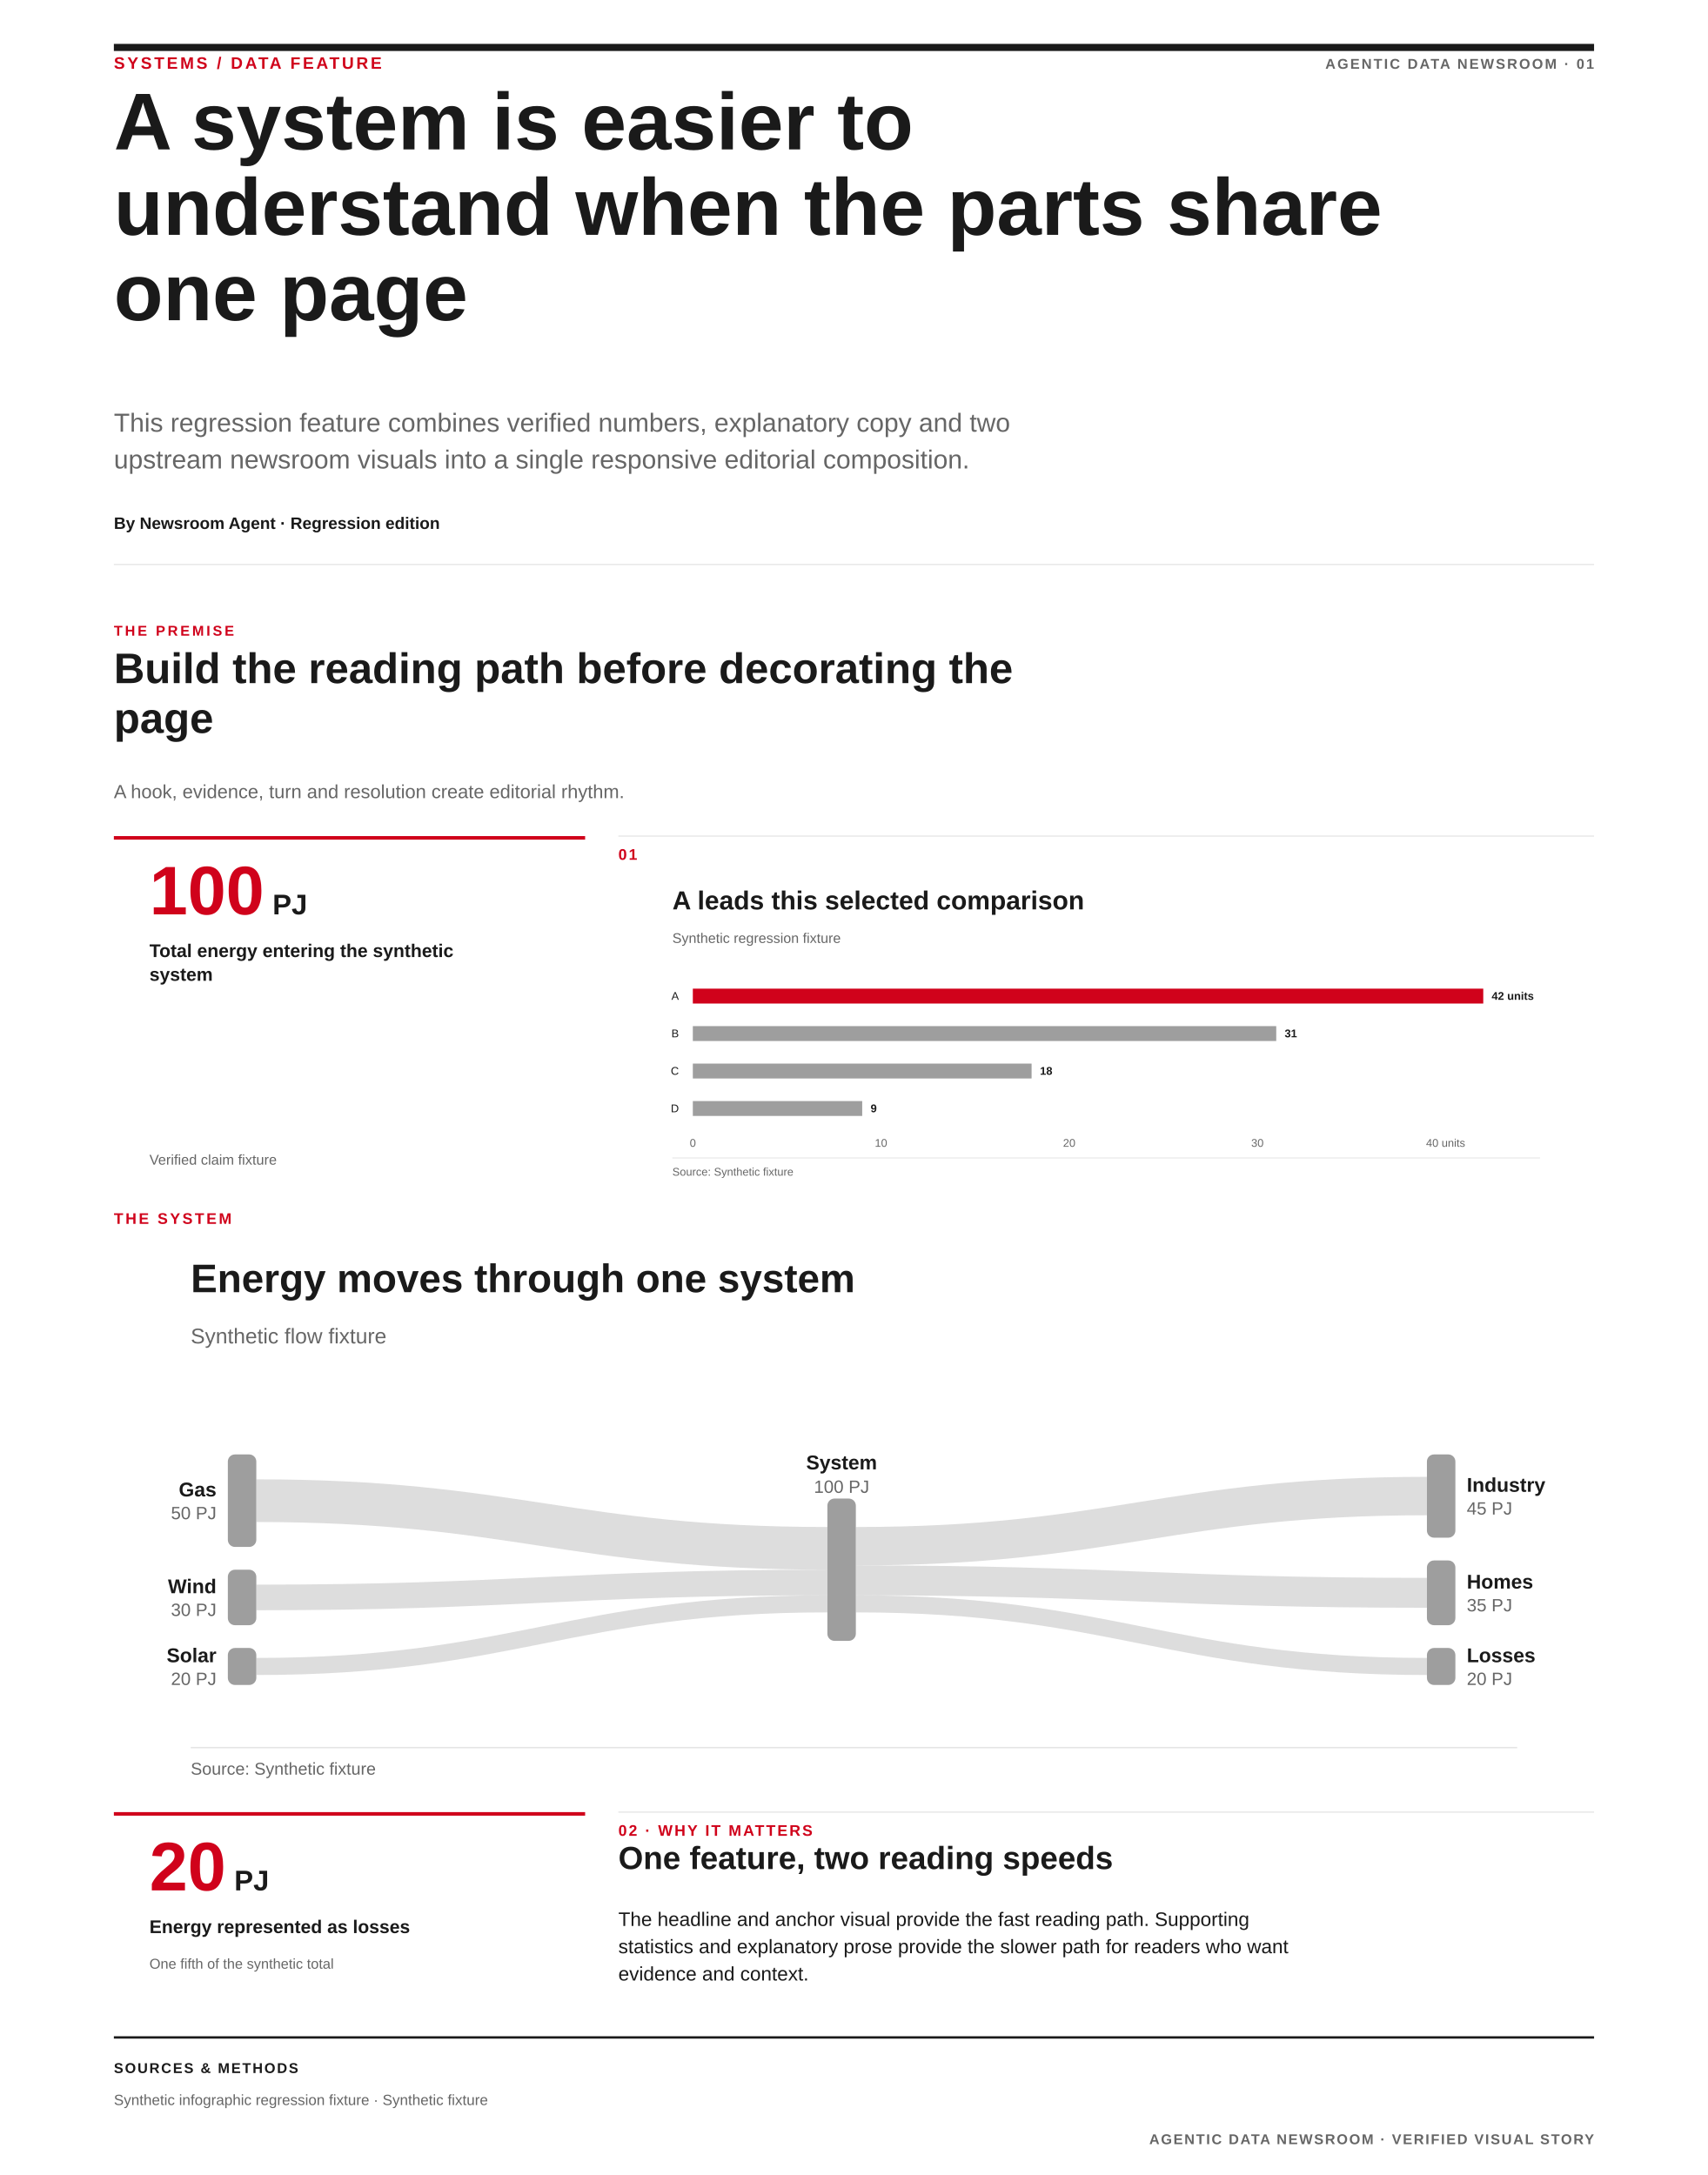
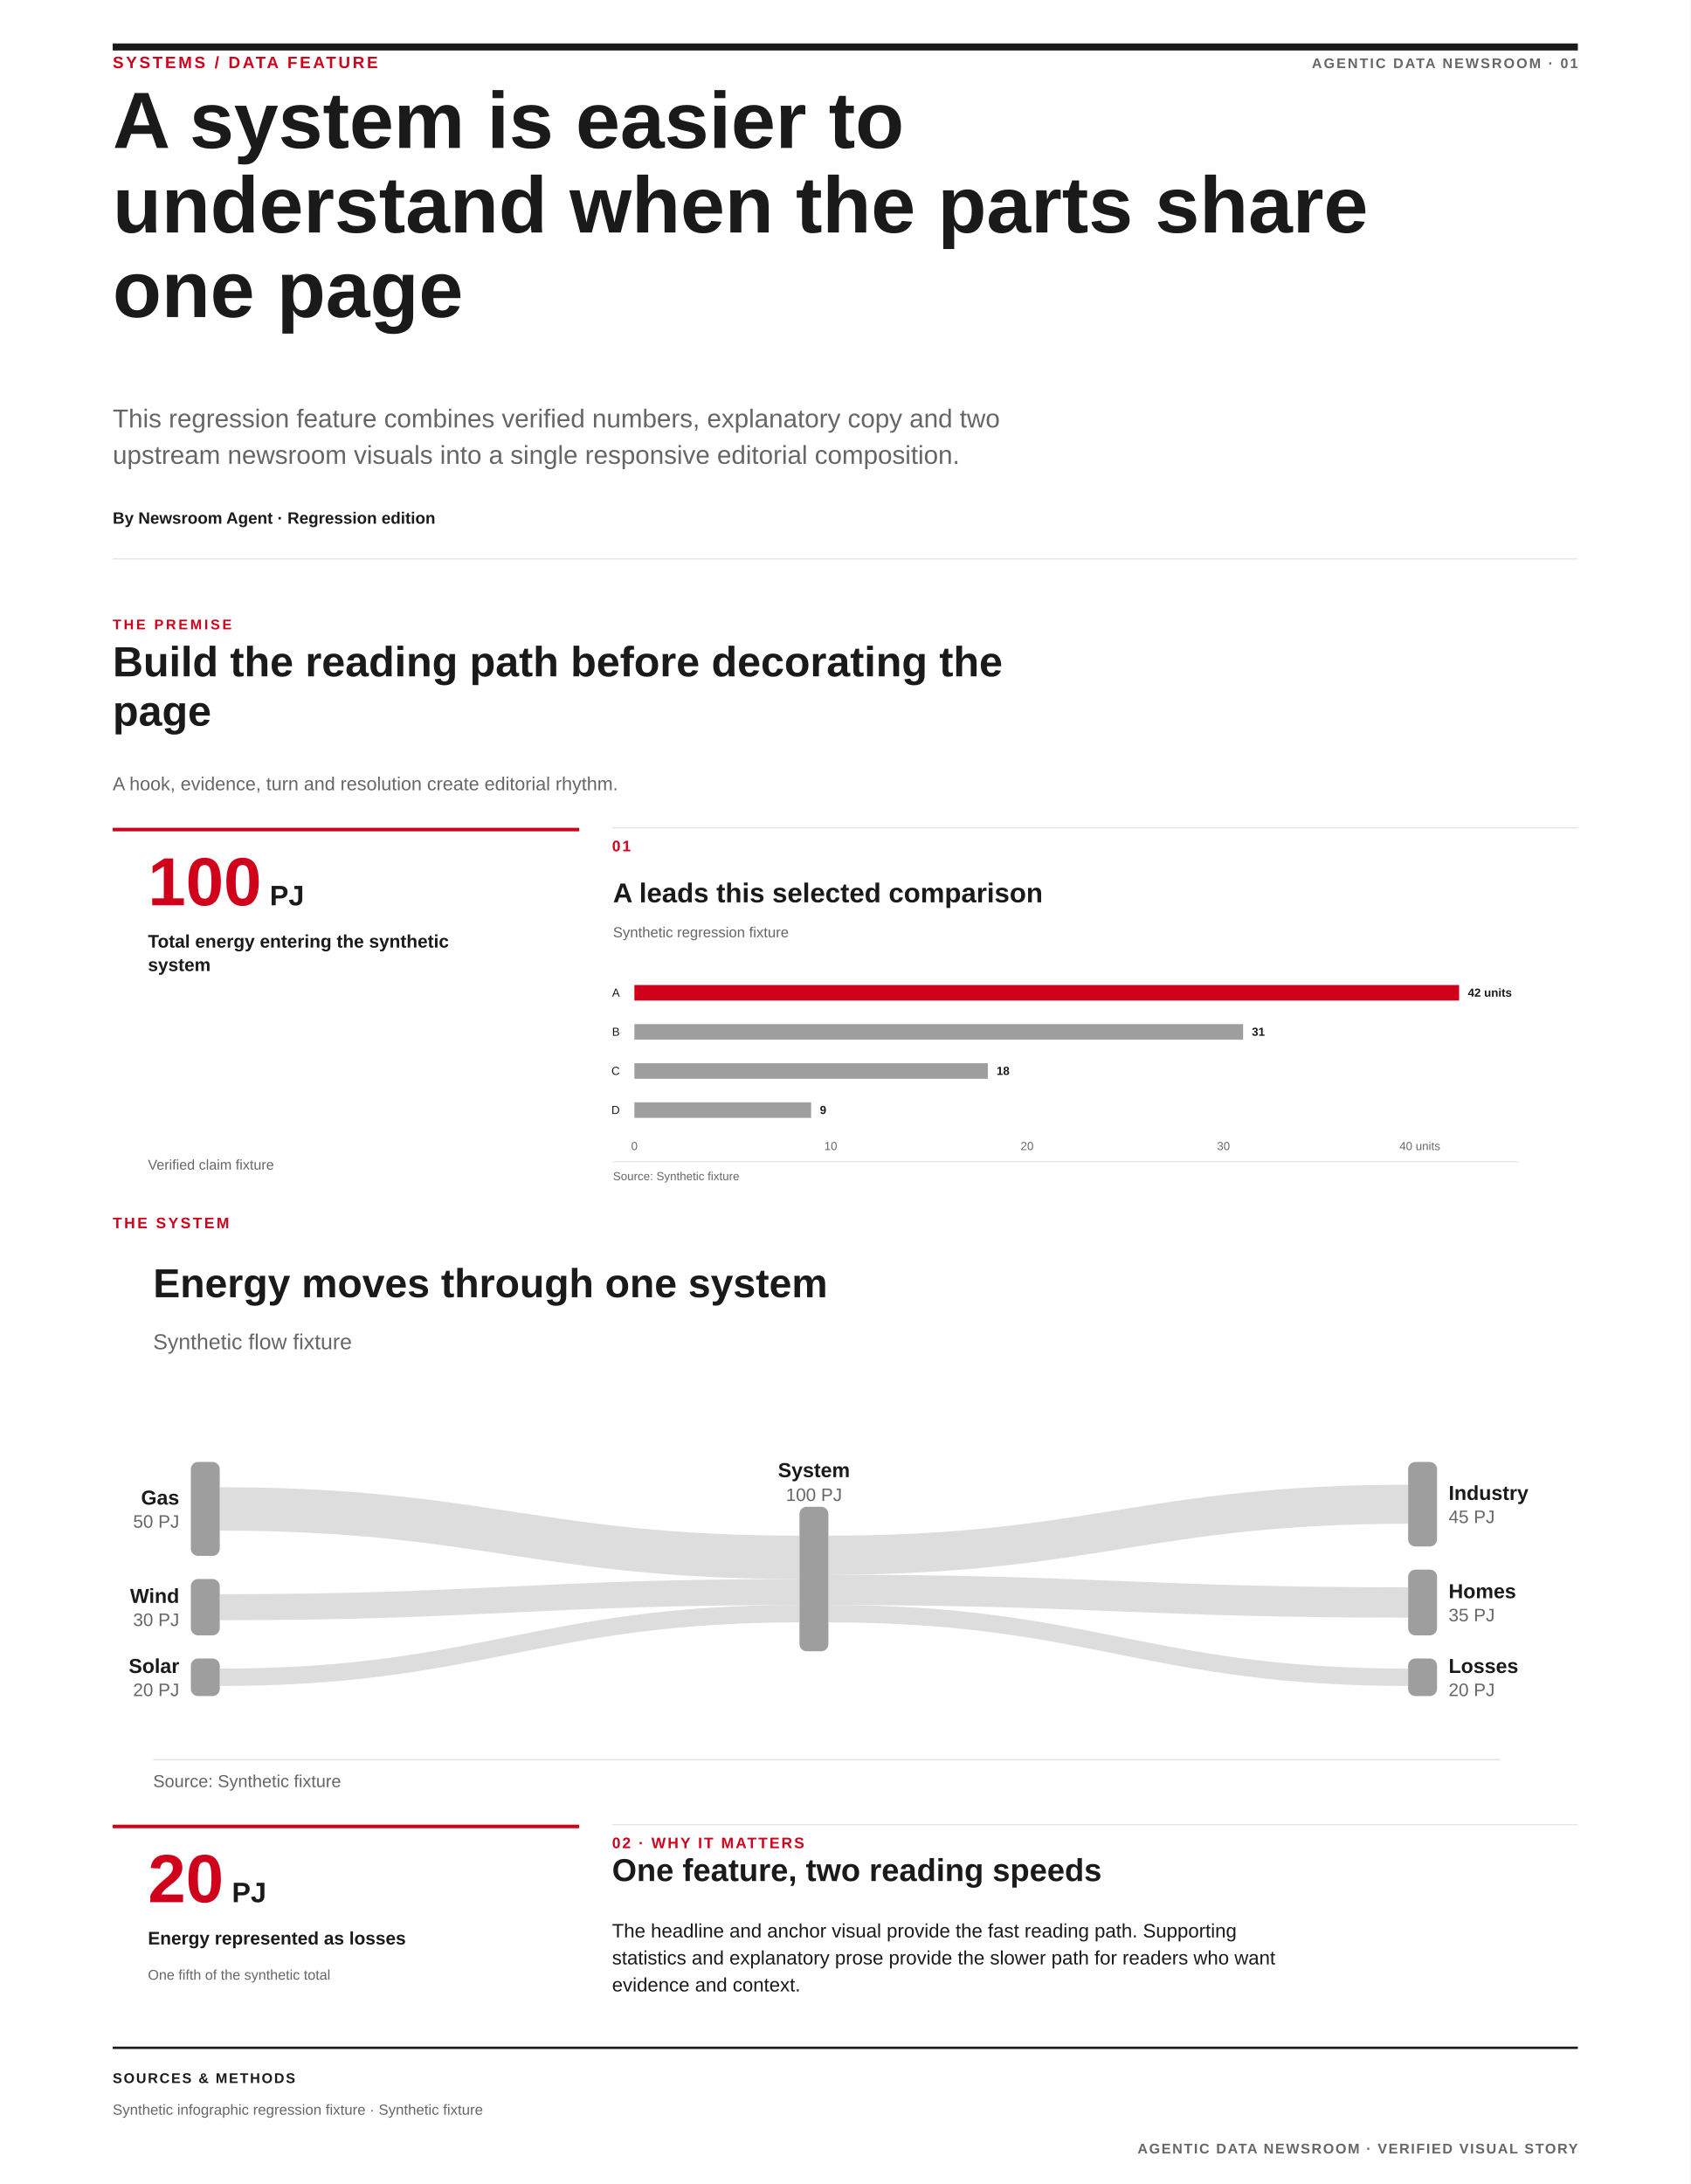
- <svg xmlns="http://www.w3.org/2000/svg" viewBox="0 0 1440 1834" role="img" aria-labelledby="info-title info-desc" data-infographic-version="1.1.0" data-viewport="desktop" data-layout-strategy="balanced">
-   <rect width="1440" height="1834" fill="#FFFFFF" />
+ <svg xmlns="http://www.w3.org/2000/svg" viewBox="0 0 1440 1860" role="img" aria-labelledby="info-title info-desc" data-infographic-version="1.1.0" data-viewport="desktop" data-layout-strategy="balanced">
+   <rect width="1440" height="1860" fill="#FFFFFF" />
  <line x1="96" y1="40" x2="1344" y2="40" stroke="#1A1A1A" stroke-width="6" />
  <text x="96" y="58" font-family="'PingFang SC', 'Heiti SC', 'Noto Sans SC', 'Microsoft YaHei', Arial, Helvetica, sans-serif" font-size="14" font-weight="700" letter-spacing="2" fill="#D0021B">SYSTEMS / DATA FEATURE</text>
  <text x="1344" y="58" text-anchor="end" font-family="'PingFang SC', 'Heiti SC', 'Noto Sans SC', 'Microsoft YaHei', Arial, Helvetica, sans-serif" font-size="12" font-weight="700" letter-spacing="1.5" fill="#666666">AGENTIC DATA NEWSROOM · 01</text>
  <text x="96" y="126" text-anchor="start" font-family="'PingFang SC', 'Heiti SC', 'Noto Sans SC', 'Microsoft YaHei', Arial, Helvetica, sans-serif" font-size="68" font-weight="700" fill="#1A1A1A">A system is easier to</text>
  <text x="96" y="198" text-anchor="start" font-family="'PingFang SC', 'Heiti SC', 'Noto Sans SC', 'Microsoft YaHei', Arial, Helvetica, sans-serif" font-size="68" font-weight="700" fill="#1A1A1A">understand when the parts share</text>
  <text x="96" y="270" text-anchor="start" font-family="'PingFang SC', 'Heiti SC', 'Noto Sans SC', 'Microsoft YaHei', Arial, Helvetica, sans-serif" font-size="68" font-weight="700" fill="#1A1A1A">one page</text>
  <text x="96" y="364" text-anchor="start" font-family="'PingFang SC', 'Heiti SC', 'Noto Sans SC', 'Microsoft YaHei', Arial, Helvetica, sans-serif" font-size="22" font-weight="400" fill="#666666">This regression feature combines verified numbers, explanatory copy and two</text>
  <text x="96" y="395" text-anchor="start" font-family="'PingFang SC', 'Heiti SC', 'Noto Sans SC', 'Microsoft YaHei', Arial, Helvetica, sans-serif" font-size="22" font-weight="400" fill="#666666">upstream newsroom visuals into a single responsive editorial composition.</text>
  <text x="96" y="446" font-family="'PingFang SC', 'Heiti SC', 'Noto Sans SC', 'Microsoft YaHei', Arial, Helvetica, sans-serif" font-size="14" font-weight="600" fill="#1A1A1A">By Newsroom Agent  ·  Regression edition</text>
  <line x1="96" y1="476" x2="1344" y2="476" stroke="#E5E5E5" stroke-width="1" />
  <text x="96" y="536" font-family="'PingFang SC', 'Heiti SC', 'Noto Sans SC', 'Microsoft YaHei', Arial, Helvetica, sans-serif" font-size="12" font-weight="700" letter-spacing="2" fill="#D0021B">THE PREMISE</text>
  <text x="96" y="576" text-anchor="start" font-family="'PingFang SC', 'Heiti SC', 'Noto Sans SC', 'Microsoft YaHei', Arial, Helvetica, sans-serif" font-size="36" font-weight="700" fill="#1A1A1A">Build the reading path before decorating the</text>
  <text x="96" y="618" text-anchor="start" font-family="'PingFang SC', 'Heiti SC', 'Noto Sans SC', 'Microsoft YaHei', Arial, Helvetica, sans-serif" font-size="36" font-weight="700" fill="#1A1A1A">page</text>
  <text x="96" y="673" text-anchor="start" font-family="'PingFang SC', 'Heiti SC', 'Noto Sans SC', 'Microsoft YaHei', Arial, Helvetica, sans-serif" font-size="16" font-weight="400" fill="#666666">A hook, evidence, turn and resolution create editorial rhythm.</text>
  <rect data-role="hero-stat" data-module-id="stat-total" x="96" y="705" width="397.333" height="3" fill="#D0021B" />
  <text x="126" y="771" font-family="'PingFang SC', 'Heiti SC', 'Noto Sans SC', 'Microsoft YaHei', Arial, Helvetica, sans-serif" font-size="58" font-weight="700" fill="#D0021B">100<tspan font-size="24" dx="7" fill="#1A1A1A">PJ</tspan>
  </text>
  <text x="126" y="807" text-anchor="start" font-family="'PingFang SC', 'Heiti SC', 'Noto Sans SC', 'Microsoft YaHei', Arial, Helvetica, sans-serif" font-size="15.5" font-weight="700" fill="#1A1A1A">Total energy entering the synthetic</text>
  <text x="126" y="827" text-anchor="start" font-family="'PingFang SC', 'Heiti SC', 'Noto Sans SC', 'Microsoft YaHei', Arial, Helvetica, sans-serif" font-size="15.5" font-weight="700" fill="#1A1A1A">system</text>
-   <text x="126" y="982.038" text-anchor="start" font-family="'PingFang SC', 'Heiti SC', 'Noto Sans SC', 'Microsoft YaHei', Arial, Helvetica, sans-serif" font-size="12" font-weight="400" fill="#666666">Verified claim fixture</text>
-   <rect data-role="hero-stat" data-module-id="stat-total" x="96" y="1001.038" width="1" height="1" fill="none" />
+   <text x="126" y="996.056" text-anchor="start" font-family="'PingFang SC', 'Heiti SC', 'Noto Sans SC', 'Microsoft YaHei', Arial, Helvetica, sans-serif" font-size="12" font-weight="400" fill="#666666">Verified claim fixture</text>
+   <rect data-role="hero-stat" data-module-id="stat-total" x="96" y="1015.056" width="1" height="1" fill="none" />
  <line x1="521.333" y1="705" x2="1344" y2="705" stroke="#E5E5E5" stroke-width="1" />
  <text x="521.333" y="725" font-family="'PingFang SC', 'Heiti SC', 'Noto Sans SC', 'Microsoft YaHei', Arial, Helvetica, sans-serif" font-size="13" font-weight="700" letter-spacing="1.5" fill="#D0021B">01</text>
-   <svg data-role="infographic-visual" data-module-id="bar" x="521.333" y="737" width="822.667" height="259.038" viewBox="0 0 1040 330" preserveAspectRatio="xMidYMin meet">
+   <svg data-role="infographic-visual" data-module-id="bar" x="521.333" y="737" width="822.667" height="273.056" viewBox="53 0 987 330" preserveAspectRatio="xMinYMin meet">
    <rect width="1040" height="376" fill="#FFFFFF" />
    <text x="54" y="38" text-anchor="start" font-family="'PingFang SC', 'Heiti SC', 'Noto Sans SC', 'Microsoft YaHei', Arial, Helvetica, sans-serif" font-size="28" font-weight="700" fill="#1A1A1A">A leads this selected comparison</text>
    <text x="54" y="74" text-anchor="start" font-family="'PingFang SC', 'Heiti SC', 'Noto Sans SC', 'Microsoft YaHei', Arial, Helvetica, sans-serif" font-size="15" font-weight="400" fill="#666666">Synthetic regression fixture</text>
    <text x="76" y="293" text-anchor="middle" font-family="'PingFang SC', 'Heiti SC', 'Noto Sans SC', 'Microsoft YaHei', Arial, Helvetica, sans-serif" font-size="12" fill="#666666">0</text>
    <text x="278.143" y="293" text-anchor="middle" font-family="'PingFang SC', 'Heiti SC', 'Noto Sans SC', 'Microsoft YaHei', Arial, Helvetica, sans-serif" font-size="12" fill="#666666">10</text>
    <text x="480.286" y="293" text-anchor="middle" font-family="'PingFang SC', 'Heiti SC', 'Noto Sans SC', 'Microsoft YaHei', Arial, Helvetica, sans-serif" font-size="12" fill="#666666">20</text>
    <text x="682.429" y="293" text-anchor="middle" font-family="'PingFang SC', 'Heiti SC', 'Noto Sans SC', 'Microsoft YaHei', Arial, Helvetica, sans-serif" font-size="12" fill="#666666">30</text>
    <text x="884.571" y="293" text-anchor="middle" font-family="'PingFang SC', 'Heiti SC', 'Noto Sans SC', 'Microsoft YaHei', Arial, Helvetica, sans-serif" font-size="12" fill="#666666">40 units</text>
    <text x="61" y="135.125" text-anchor="end" font-family="'PingFang SC', 'Heiti SC', 'Noto Sans SC', 'Microsoft YaHei', Arial, Helvetica, sans-serif" font-size="12" fill="#1A1A1A">A</text>
    <rect data-role="data-bar" x="76" y="123.125" width="849" height="16" fill="#D0021B" />
    <text x="934" y="135.125" text-anchor="start" font-family="'PingFang SC', 'Heiti SC', 'Noto Sans SC', 'Microsoft YaHei', Arial, Helvetica, sans-serif" font-size="12" font-weight="600" fill="#1A1A1A">42 units</text>
    <text x="61" y="175.375" text-anchor="end" font-family="'PingFang SC', 'Heiti SC', 'Noto Sans SC', 'Microsoft YaHei', Arial, Helvetica, sans-serif" font-size="12" fill="#1A1A1A">B</text>
    <rect data-role="data-bar" x="76" y="163.375" width="626.643" height="16" fill="#9E9E9E" />
    <text x="711.643" y="175.375" text-anchor="start" font-family="'PingFang SC', 'Heiti SC', 'Noto Sans SC', 'Microsoft YaHei', Arial, Helvetica, sans-serif" font-size="12" font-weight="600" fill="#1A1A1A">31</text>
    <text x="61" y="215.625" text-anchor="end" font-family="'PingFang SC', 'Heiti SC', 'Noto Sans SC', 'Microsoft YaHei', Arial, Helvetica, sans-serif" font-size="12" fill="#1A1A1A">C</text>
    <rect data-role="data-bar" x="76" y="203.625" width="363.857" height="16" fill="#9E9E9E" />
    <text x="448.857" y="215.625" text-anchor="start" font-family="'PingFang SC', 'Heiti SC', 'Noto Sans SC', 'Microsoft YaHei', Arial, Helvetica, sans-serif" font-size="12" font-weight="600" fill="#1A1A1A">18</text>
    <text x="61" y="255.875" text-anchor="end" font-family="'PingFang SC', 'Heiti SC', 'Noto Sans SC', 'Microsoft YaHei', Arial, Helvetica, sans-serif" font-size="12" fill="#1A1A1A">D</text>
    <rect data-role="data-bar" x="76" y="243.875" width="181.929" height="16" fill="#9E9E9E" />
    <text x="266.929" y="255.875" text-anchor="start" font-family="'PingFang SC', 'Heiti SC', 'Noto Sans SC', 'Microsoft YaHei', Arial, Helvetica, sans-serif" font-size="12" font-weight="600" fill="#1A1A1A">9</text>
    <line x1="54" y1="305" x2="986" y2="305" stroke="#E5E5E5" stroke-width="1" />
    <text x="54" y="324" text-anchor="start" font-family="'PingFang SC', 'Heiti SC', 'Noto Sans SC', 'Microsoft YaHei', Arial, Helvetica, sans-serif" font-size="12" font-weight="400" fill="#666666">Source: Synthetic fixture</text>
  </svg>
-   <text x="96" y="1032" font-family="'PingFang SC', 'Heiti SC', 'Noto Sans SC', 'Microsoft YaHei', Arial, Helvetica, sans-serif" font-size="13" font-weight="700" letter-spacing="1.8" fill="#D0021B">THE SYSTEM</text>
-   <svg data-role="infographic-visual" data-module-id="flow" x="96" y="1044" width="1248" height="459.6" viewBox="0 0 1040 383" preserveAspectRatio="xMidYMin meet">
+   <text x="96" y="1046" font-family="'PingFang SC', 'Heiti SC', 'Noto Sans SC', 'Microsoft YaHei', Arial, Helvetica, sans-serif" font-size="13" font-weight="700" letter-spacing="1.8" fill="#D0021B">THE SYSTEM</text>
+   <svg data-role="infographic-visual" data-module-id="flow" x="96" y="1058" width="1248" height="471.385" viewBox="26 0 1014 383" preserveAspectRatio="xMinYMin meet">
    <rect width="1040" height="429" fill="#FFFFFF" />
    <text x="54" y="38" text-anchor="start" font-family="'PingFang SC', 'Heiti SC', 'Noto Sans SC', 'Microsoft YaHei', Arial, Helvetica, sans-serif" font-size="28" font-weight="700" fill="#1A1A1A">Energy moves through one system</text>
    <text x="54" y="74" text-anchor="start" font-family="'PingFang SC', 'Heiti SC', 'Noto Sans SC', 'Microsoft YaHei', Arial, Helvetica, sans-serif" font-size="15" font-weight="400" fill="#666666">Synthetic flow fixture</text>
    <path data-role="flow-hit" data-flow-key="Solar→System" d="M100.08,301 C280.638,301 320.762,257 501.32,257" fill="none" stroke="transparent" stroke-width="30" stroke-linecap="round" pointer-events="stroke" />
    <path data-role="flow-link" data-flow-key="Solar→System" d="M100.08,301 C280.638,301 320.762,257 501.32,257" fill="none" stroke="#9E9E9E" stroke-width="12" stroke-opacity="0.35" stroke-linecap="butt" pointer-events="none" />
    <path data-role="flow-hit" data-flow-key="Wind→System" d="M100.08,252.5 C280.638,252.5 320.762,242 501.32,242" fill="none" stroke="transparent" stroke-width="45" stroke-linecap="round" pointer-events="stroke" />
    <path data-role="flow-link" data-flow-key="Wind→System" d="M100.08,252.5 C280.638,252.5 320.762,242 501.32,242" fill="none" stroke="#9E9E9E" stroke-width="18" stroke-opacity="0.35" stroke-linecap="butt" pointer-events="none" />
    <path data-role="flow-hit" data-flow-key="Gas→System" d="M100.08,184.5 C280.638,184.5 320.762,218 501.32,218" fill="none" stroke="transparent" stroke-width="75" stroke-linecap="round" pointer-events="stroke" />
    <path data-role="flow-link" data-flow-key="Gas→System" d="M100.08,184.5 C280.638,184.5 320.762,218 501.32,218" fill="none" stroke="#9E9E9E" stroke-width="30" stroke-opacity="0.35" stroke-linecap="butt" pointer-events="none" />
    <path data-role="flow-hit" data-flow-key="System→Homes" d="M521.32,240.5 C701.878,240.5 742.002,249.25 922.56,249.25" fill="none" stroke="transparent" stroke-width="52.5" stroke-linecap="round" pointer-events="stroke" />
    <path data-role="flow-link" data-flow-key="System→Homes" d="M521.32,240.5 C701.878,240.5 742.002,249.25 922.56,249.25" fill="none" stroke="#9E9E9E" stroke-width="21" stroke-opacity="0.35" stroke-linecap="butt" pointer-events="none" />
    <path data-role="flow-hit" data-flow-key="System→Industry" d="M521.32,216.5 C701.878,216.5 742.002,181.25 922.56,181.25" fill="none" stroke="transparent" stroke-width="67.5" stroke-linecap="round" pointer-events="stroke" />
    <path data-role="flow-link" data-flow-key="System→Industry" d="M521.32,216.5 C701.878,216.5 742.002,181.25 922.56,181.25" fill="none" stroke="#9E9E9E" stroke-width="27" stroke-opacity="0.35" stroke-linecap="butt" pointer-events="none" />
    <path data-role="flow-hit" data-flow-key="System→Losses" d="M521.32,257 C701.878,257 742.002,301 922.56,301" fill="none" stroke="transparent" stroke-width="30" stroke-linecap="round" pointer-events="stroke" />
    <path data-role="flow-link" data-flow-key="System→Losses" d="M521.32,257 C701.878,257 742.002,301 922.56,301" fill="none" stroke="#9E9E9E" stroke-width="12" stroke-opacity="0.35" stroke-linecap="butt" pointer-events="none" />
    <rect data-role="flow-node" data-value="50" x="80.08" y="152" width="20" height="65" rx="5" fill="#9E9E9E" />
    <text data-role="flow-node-label" x="72.08" y="181.5" text-anchor="end" font-family="'PingFang SC', 'Heiti SC', 'Noto Sans SC', 'Microsoft YaHei', Arial, Helvetica, sans-serif" font-size="14" font-weight="700" fill="#1A1A1A">Gas</text>
    <text data-role="flow-node-value" x="72.08" y="197.5" text-anchor="end" font-family="'PingFang SC', 'Heiti SC', 'Noto Sans SC', 'Microsoft YaHei', Arial, Helvetica, sans-serif" font-size="12.5" fill="#666666">50 PJ</text>
    <rect data-role="flow-node" data-value="30" x="80.08" y="233" width="20" height="39" rx="5" fill="#9E9E9E" />
    <text data-role="flow-node-label" x="72.08" y="249.5" text-anchor="end" font-family="'PingFang SC', 'Heiti SC', 'Noto Sans SC', 'Microsoft YaHei', Arial, Helvetica, sans-serif" font-size="14" font-weight="700" fill="#1A1A1A">Wind</text>
    <text data-role="flow-node-value" x="72.08" y="265.5" text-anchor="end" font-family="'PingFang SC', 'Heiti SC', 'Noto Sans SC', 'Microsoft YaHei', Arial, Helvetica, sans-serif" font-size="12.5" fill="#666666">30 PJ</text>
    <rect data-role="flow-node" data-value="20" x="80.08" y="288" width="20" height="26" rx="5" fill="#9E9E9E" />
    <text data-role="flow-node-label" x="72.08" y="298" text-anchor="end" font-family="'PingFang SC', 'Heiti SC', 'Noto Sans SC', 'Microsoft YaHei', Arial, Helvetica, sans-serif" font-size="14" font-weight="700" fill="#1A1A1A">Solar</text>
    <text data-role="flow-node-value" x="72.08" y="314" text-anchor="end" font-family="'PingFang SC', 'Heiti SC', 'Noto Sans SC', 'Microsoft YaHei', Arial, Helvetica, sans-serif" font-size="12.5" fill="#666666">20 PJ</text>
    <rect data-role="flow-node" data-value="100" x="501.32" y="183" width="20" height="100" rx="5" fill="#9E9E9E" />
    <text data-role="flow-node-label" x="511.32" y="162.5" text-anchor="middle" font-family="'PingFang SC', 'Heiti SC', 'Noto Sans SC', 'Microsoft YaHei', Arial, Helvetica, sans-serif" font-size="14" font-weight="700" fill="#1A1A1A">System</text>
    <text data-role="flow-node-value" x="511.32" y="179" text-anchor="middle" font-family="'PingFang SC', 'Heiti SC', 'Noto Sans SC', 'Microsoft YaHei', Arial, Helvetica, sans-serif" font-size="12.5" fill="#666666">100 PJ</text>
    <rect data-role="flow-node" data-value="45" x="922.56" y="152" width="20" height="58.5" rx="5" fill="#9E9E9E" />
    <text data-role="flow-node-label" x="950.56" y="178.25" text-anchor="start" font-family="'PingFang SC', 'Heiti SC', 'Noto Sans SC', 'Microsoft YaHei', Arial, Helvetica, sans-serif" font-size="14" font-weight="700" fill="#1A1A1A">Industry</text>
    <text data-role="flow-node-value" x="950.56" y="194.25" text-anchor="start" font-family="'PingFang SC', 'Heiti SC', 'Noto Sans SC', 'Microsoft YaHei', Arial, Helvetica, sans-serif" font-size="12.5" fill="#666666">45 PJ</text>
    <rect data-role="flow-node" data-value="35" x="922.56" y="226.5" width="20" height="45.5" rx="5" fill="#9E9E9E" />
    <text data-role="flow-node-label" x="950.56" y="246.25" text-anchor="start" font-family="'PingFang SC', 'Heiti SC', 'Noto Sans SC', 'Microsoft YaHei', Arial, Helvetica, sans-serif" font-size="14" font-weight="700" fill="#1A1A1A">Homes</text>
    <text data-role="flow-node-value" x="950.56" y="262.25" text-anchor="start" font-family="'PingFang SC', 'Heiti SC', 'Noto Sans SC', 'Microsoft YaHei', Arial, Helvetica, sans-serif" font-size="12.5" fill="#666666">35 PJ</text>
    <rect data-role="flow-node" data-value="20" x="922.56" y="288" width="20" height="26" rx="5" fill="#9E9E9E" />
    <text data-role="flow-node-label" x="950.56" y="298" text-anchor="start" font-family="'PingFang SC', 'Heiti SC', 'Noto Sans SC', 'Microsoft YaHei', Arial, Helvetica, sans-serif" font-size="14" font-weight="700" fill="#1A1A1A">Losses</text>
    <text data-role="flow-node-value" x="950.56" y="314" text-anchor="start" font-family="'PingFang SC', 'Heiti SC', 'Noto Sans SC', 'Microsoft YaHei', Arial, Helvetica, sans-serif" font-size="12.5" fill="#666666">20 PJ</text>
    <line x1="54" y1="358" x2="986" y2="358" stroke="#E5E5E5" stroke-width="1" />
    <text x="54" y="377" text-anchor="start" font-family="'PingFang SC', 'Heiti SC', 'Noto Sans SC', 'Microsoft YaHei', Arial, Helvetica, sans-serif" font-size="12" font-weight="400" fill="#666666">Source: Synthetic fixture</text>
  </svg>
-   <rect data-role="hero-stat" data-module-id="stat-loss" x="96" y="1528" width="397.333" height="3" fill="#D0021B" />
-   <text x="126" y="1594" font-family="'PingFang SC', 'Heiti SC', 'Noto Sans SC', 'Microsoft YaHei', Arial, Helvetica, sans-serif" font-size="58" font-weight="700" fill="#D0021B">20<tspan font-size="24" dx="7" fill="#1A1A1A">PJ</tspan>
+   <rect data-role="hero-stat" data-module-id="stat-loss" x="96" y="1554" width="397.333" height="3" fill="#D0021B" />
+   <text x="126" y="1620" font-family="'PingFang SC', 'Heiti SC', 'Noto Sans SC', 'Microsoft YaHei', Arial, Helvetica, sans-serif" font-size="58" font-weight="700" fill="#D0021B">20<tspan font-size="24" dx="7" fill="#1A1A1A">PJ</tspan>
  </text>
-   <text x="126" y="1630" text-anchor="start" font-family="'PingFang SC', 'Heiti SC', 'Noto Sans SC', 'Microsoft YaHei', Arial, Helvetica, sans-serif" font-size="15.5" font-weight="700" fill="#1A1A1A">Energy represented as losses</text>
-   <text x="126" y="1660" text-anchor="start" font-family="'PingFang SC', 'Heiti SC', 'Noto Sans SC', 'Microsoft YaHei', Arial, Helvetica, sans-serif" font-size="12" font-weight="400" fill="#666666">One fifth of the synthetic total</text>
-   <rect data-role="hero-stat" data-module-id="stat-loss" x="96" y="1679" width="1" height="1" fill="none" />
-   <line x1="521.333" y1="1528" x2="1344" y2="1528" stroke="#E5E5E5" stroke-width="1" />
-   <text x="521.333" y="1548" font-family="'PingFang SC', 'Heiti SC', 'Noto Sans SC', 'Microsoft YaHei', Arial, Helvetica, sans-serif" font-size="13" font-weight="700" letter-spacing="1.5" fill="#D0021B">02 · WHY IT MATTERS</text>
-   <text x="521.333" y="1576" text-anchor="start" font-family="'PingFang SC', 'Heiti SC', 'Noto Sans SC', 'Microsoft YaHei', Arial, Helvetica, sans-serif" font-size="27" font-weight="700" fill="#1A1A1A">One feature, two reading speeds</text>
-   <text x="521.333" y="1624" text-anchor="start" font-family="'PingFang SC', 'Heiti SC', 'Noto Sans SC', 'Microsoft YaHei', Arial, Helvetica, sans-serif" font-size="16.5" font-weight="400" fill="#1A1A1A">The headline and anchor visual provide the fast reading path. Supporting</text>
-   <text x="521.333" y="1647" text-anchor="start" font-family="'PingFang SC', 'Heiti SC', 'Noto Sans SC', 'Microsoft YaHei', Arial, Helvetica, sans-serif" font-size="16.5" font-weight="400" fill="#1A1A1A">statistics and explanatory prose provide the slower path for readers who want</text>
-   <text x="521.333" y="1670" text-anchor="start" font-family="'PingFang SC', 'Heiti SC', 'Noto Sans SC', 'Microsoft YaHei', Arial, Helvetica, sans-serif" font-size="16.5" font-weight="400" fill="#1A1A1A">evidence and context.</text>
-   <line x1="96" y1="1718" x2="1344" y2="1718" stroke="#1A1A1A" stroke-width="2" />
-   <text x="96" y="1748" font-family="'PingFang SC', 'Heiti SC', 'Noto Sans SC', 'Microsoft YaHei', Arial, Helvetica, sans-serif" font-size="12" font-weight="700" letter-spacing="1.3" fill="#1A1A1A">SOURCES &amp; METHODS</text>
-   <text x="96" y="1775" text-anchor="start" font-family="'PingFang SC', 'Heiti SC', 'Noto Sans SC', 'Microsoft YaHei', Arial, Helvetica, sans-serif" font-size="12.5" font-weight="400" fill="#666666">Synthetic infographic regression fixture · Synthetic fixture</text>
-   <text x="1344" y="1808" text-anchor="end" font-family="'PingFang SC', 'Heiti SC', 'Noto Sans SC', 'Microsoft YaHei', Arial, Helvetica, sans-serif" font-size="12" font-weight="700" letter-spacing="1.2" fill="#666666">AGENTIC DATA NEWSROOM · VERIFIED VISUAL STORY</text>
+   <text x="126" y="1656" text-anchor="start" font-family="'PingFang SC', 'Heiti SC', 'Noto Sans SC', 'Microsoft YaHei', Arial, Helvetica, sans-serif" font-size="15.5" font-weight="700" fill="#1A1A1A">Energy represented as losses</text>
+   <text x="126" y="1686" text-anchor="start" font-family="'PingFang SC', 'Heiti SC', 'Noto Sans SC', 'Microsoft YaHei', Arial, Helvetica, sans-serif" font-size="12" font-weight="400" fill="#666666">One fifth of the synthetic total</text>
+   <rect data-role="hero-stat" data-module-id="stat-loss" x="96" y="1705" width="1" height="1" fill="none" />
+   <line x1="521.333" y1="1554" x2="1344" y2="1554" stroke="#E5E5E5" stroke-width="1" />
+   <text x="521.333" y="1574" font-family="'PingFang SC', 'Heiti SC', 'Noto Sans SC', 'Microsoft YaHei', Arial, Helvetica, sans-serif" font-size="13" font-weight="700" letter-spacing="1.5" fill="#D0021B">02 · WHY IT MATTERS</text>
+   <text x="521.333" y="1602" text-anchor="start" font-family="'PingFang SC', 'Heiti SC', 'Noto Sans SC', 'Microsoft YaHei', Arial, Helvetica, sans-serif" font-size="27" font-weight="700" fill="#1A1A1A">One feature, two reading speeds</text>
+   <text x="521.333" y="1650" text-anchor="start" font-family="'PingFang SC', 'Heiti SC', 'Noto Sans SC', 'Microsoft YaHei', Arial, Helvetica, sans-serif" font-size="16.5" font-weight="400" fill="#1A1A1A">The headline and anchor visual provide the fast reading path. Supporting</text>
+   <text x="521.333" y="1673" text-anchor="start" font-family="'PingFang SC', 'Heiti SC', 'Noto Sans SC', 'Microsoft YaHei', Arial, Helvetica, sans-serif" font-size="16.5" font-weight="400" fill="#1A1A1A">statistics and explanatory prose provide the slower path for readers who want</text>
+   <text x="521.333" y="1696" text-anchor="start" font-family="'PingFang SC', 'Heiti SC', 'Noto Sans SC', 'Microsoft YaHei', Arial, Helvetica, sans-serif" font-size="16.5" font-weight="400" fill="#1A1A1A">evidence and context.</text>
+   <line x1="96" y1="1744" x2="1344" y2="1744" stroke="#1A1A1A" stroke-width="2" />
+   <text x="96" y="1774" font-family="'PingFang SC', 'Heiti SC', 'Noto Sans SC', 'Microsoft YaHei', Arial, Helvetica, sans-serif" font-size="12" font-weight="700" letter-spacing="1.3" fill="#1A1A1A">SOURCES &amp; METHODS</text>
+   <text x="96" y="1801" text-anchor="start" font-family="'PingFang SC', 'Heiti SC', 'Noto Sans SC', 'Microsoft YaHei', Arial, Helvetica, sans-serif" font-size="12.5" font-weight="400" fill="#666666">Synthetic infographic regression fixture · Synthetic fixture</text>
+   <text x="1344" y="1834" text-anchor="end" font-family="'PingFang SC', 'Heiti SC', 'Noto Sans SC', 'Microsoft YaHei', Arial, Helvetica, sans-serif" font-size="12" font-weight="700" letter-spacing="1.2" fill="#666666">AGENTIC DATA NEWSROOM · VERIFIED VISUAL STORY</text>
  <rect data-role="module-boundary" data-module-id="section-1" x="96" y="494" width="1248" height="177" fill="none" stroke="none" />
-   <rect data-role="module-boundary" data-module-id="stat-total" x="96" y="705" width="397.333" height="297.038" fill="none" stroke="none" />
-   <rect data-role="module-boundary" data-module-id="bar" x="521.333" y="705" width="822.667" height="297.038" fill="none" stroke="none" />
-   <rect data-role="module-boundary" data-module-id="flow" x="96" y="1014" width="1248" height="495.6" fill="none" stroke="none" />
-   <rect data-role="module-boundary" data-module-id="stat-loss" x="96" y="1528" width="397.333" height="152" fill="none" stroke="none" />
-   <rect data-role="module-boundary" data-module-id="text" x="521.333" y="1528" width="822.667" height="152" fill="none" stroke="none" />
+   <rect data-role="module-boundary" data-module-id="stat-total" x="96" y="705" width="397.333" height="311.056" fill="none" stroke="none" />
+   <rect data-role="module-boundary" data-module-id="bar" x="521.333" y="705" width="822.667" height="311.056" fill="none" stroke="none" />
+   <rect data-role="module-boundary" data-module-id="flow" x="96" y="1028" width="1248" height="507.385" fill="none" stroke="none" />
+   <rect data-role="module-boundary" data-module-id="stat-loss" x="96" y="1554" width="397.333" height="152" fill="none" stroke="none" />
+   <rect data-role="module-boundary" data-module-id="text" x="521.333" y="1554" width="822.667" height="152" fill="none" stroke="none" />
</svg>
